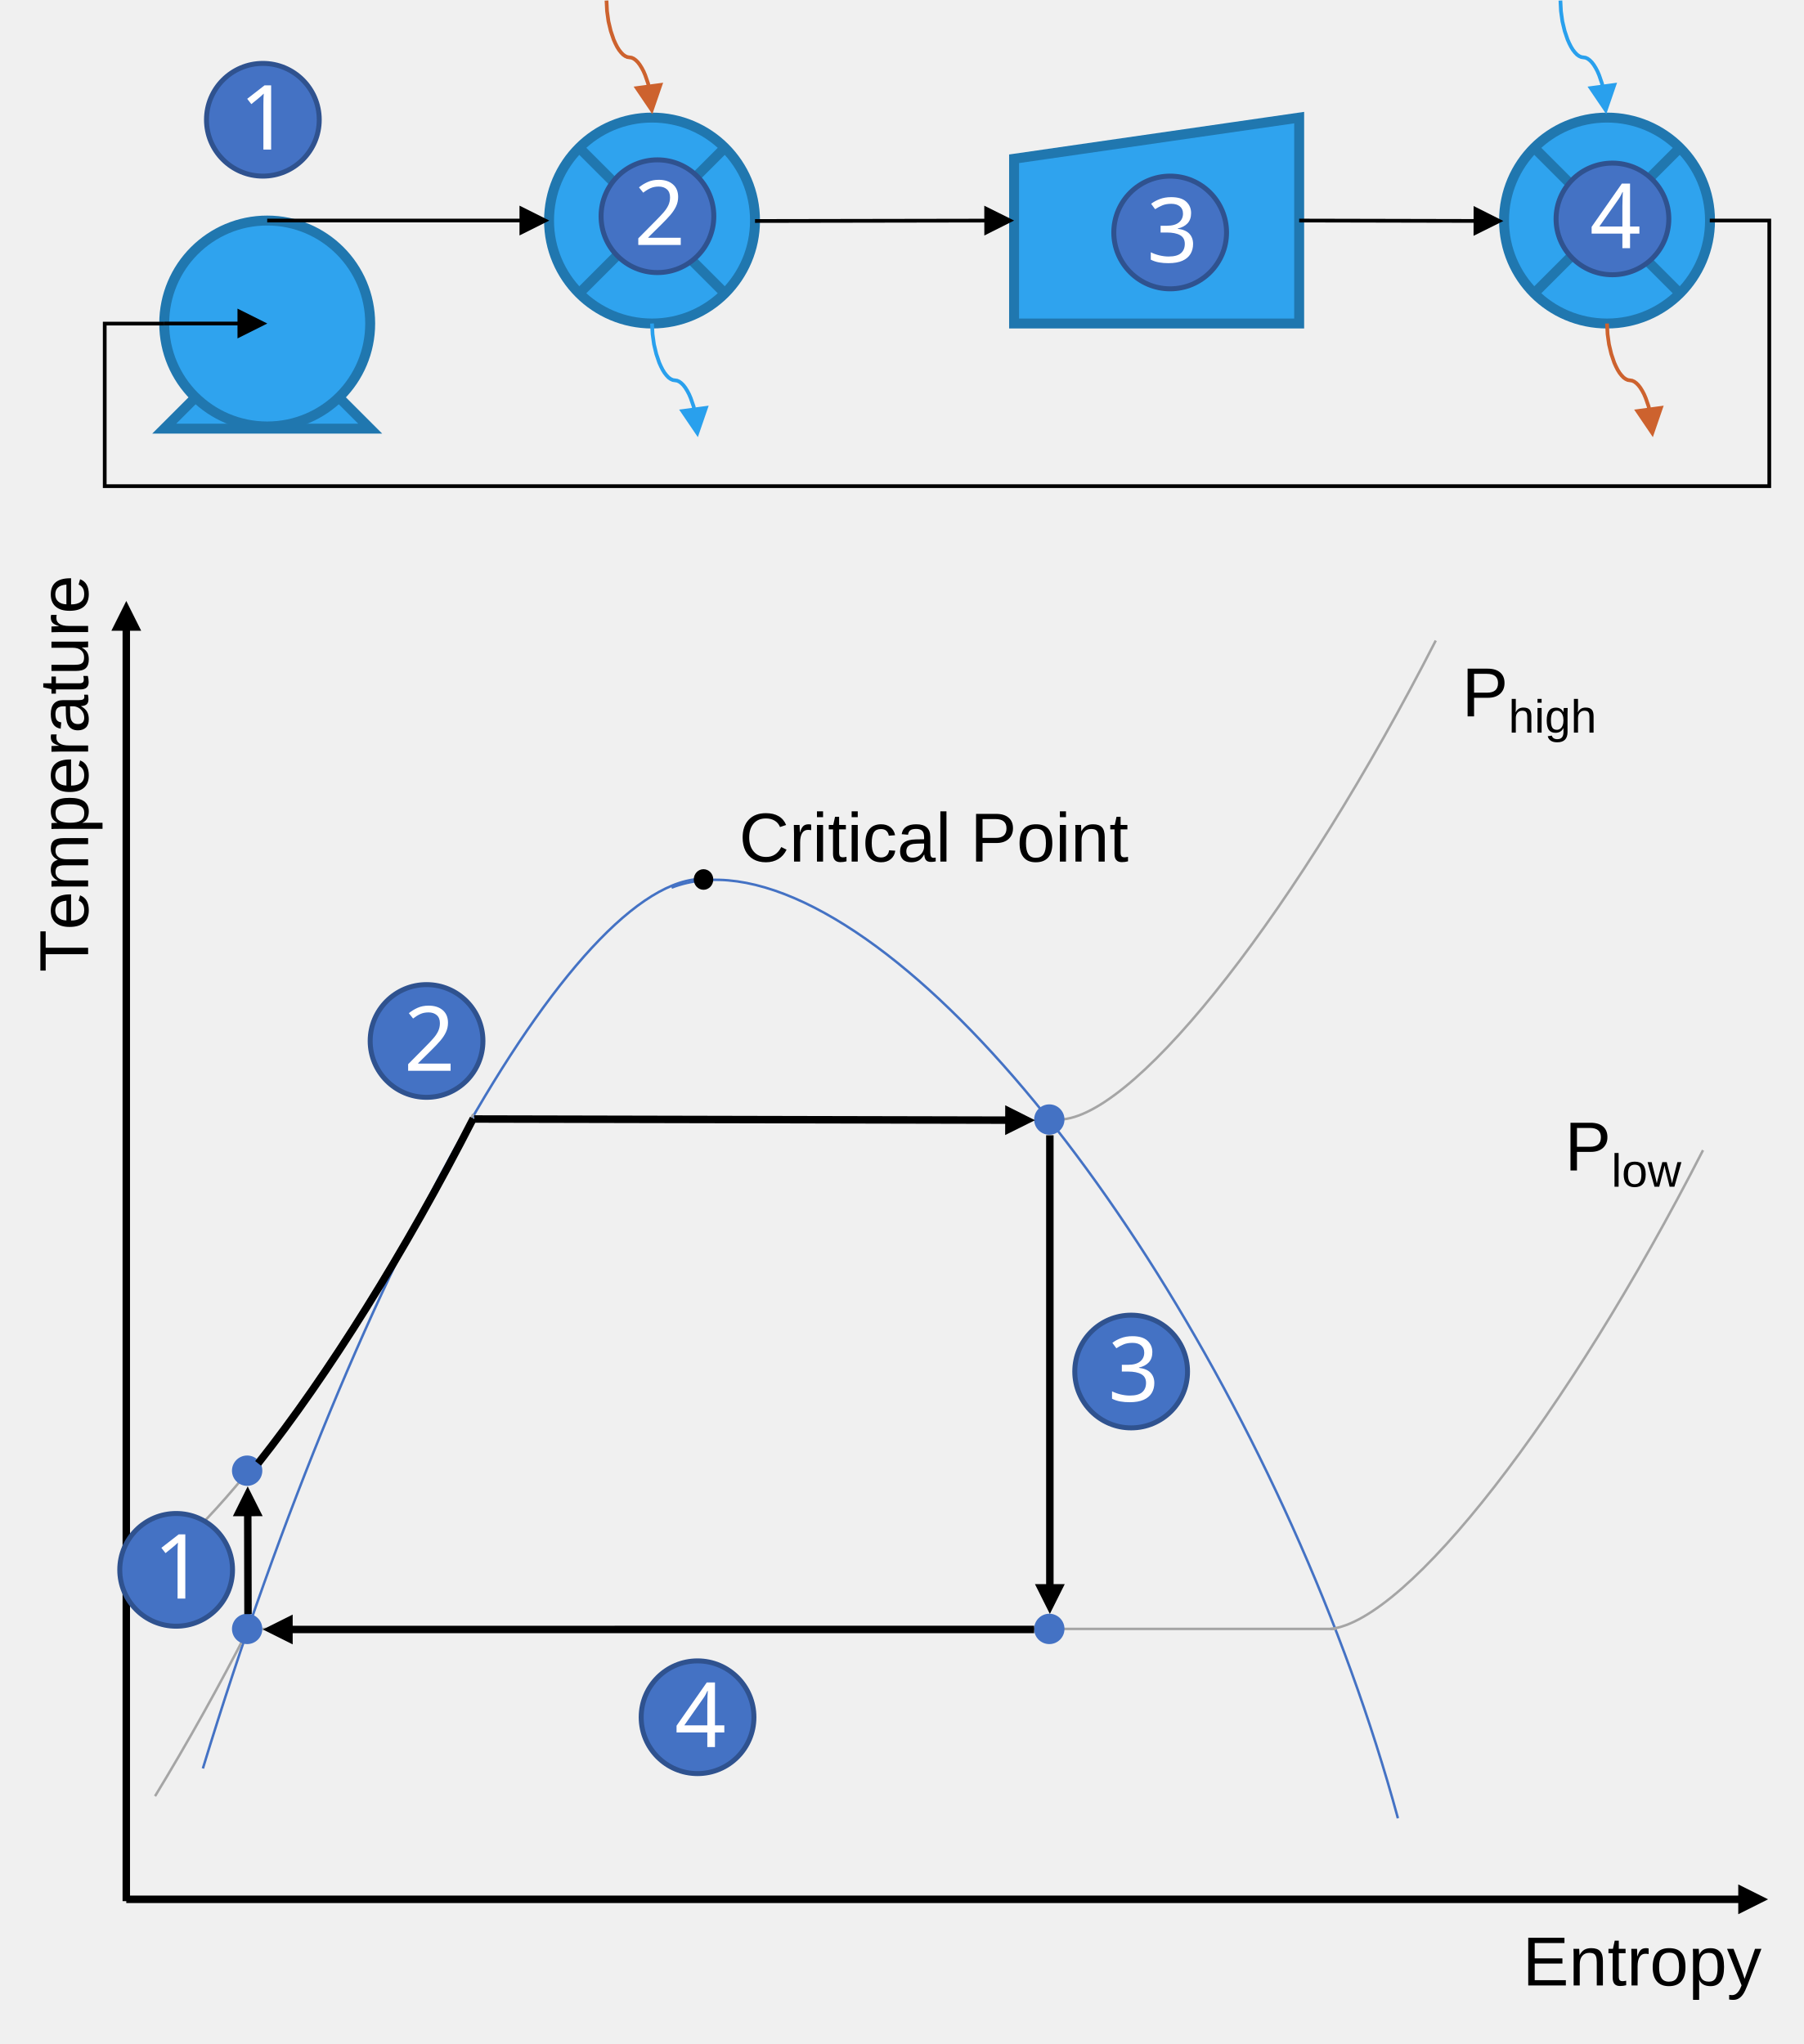
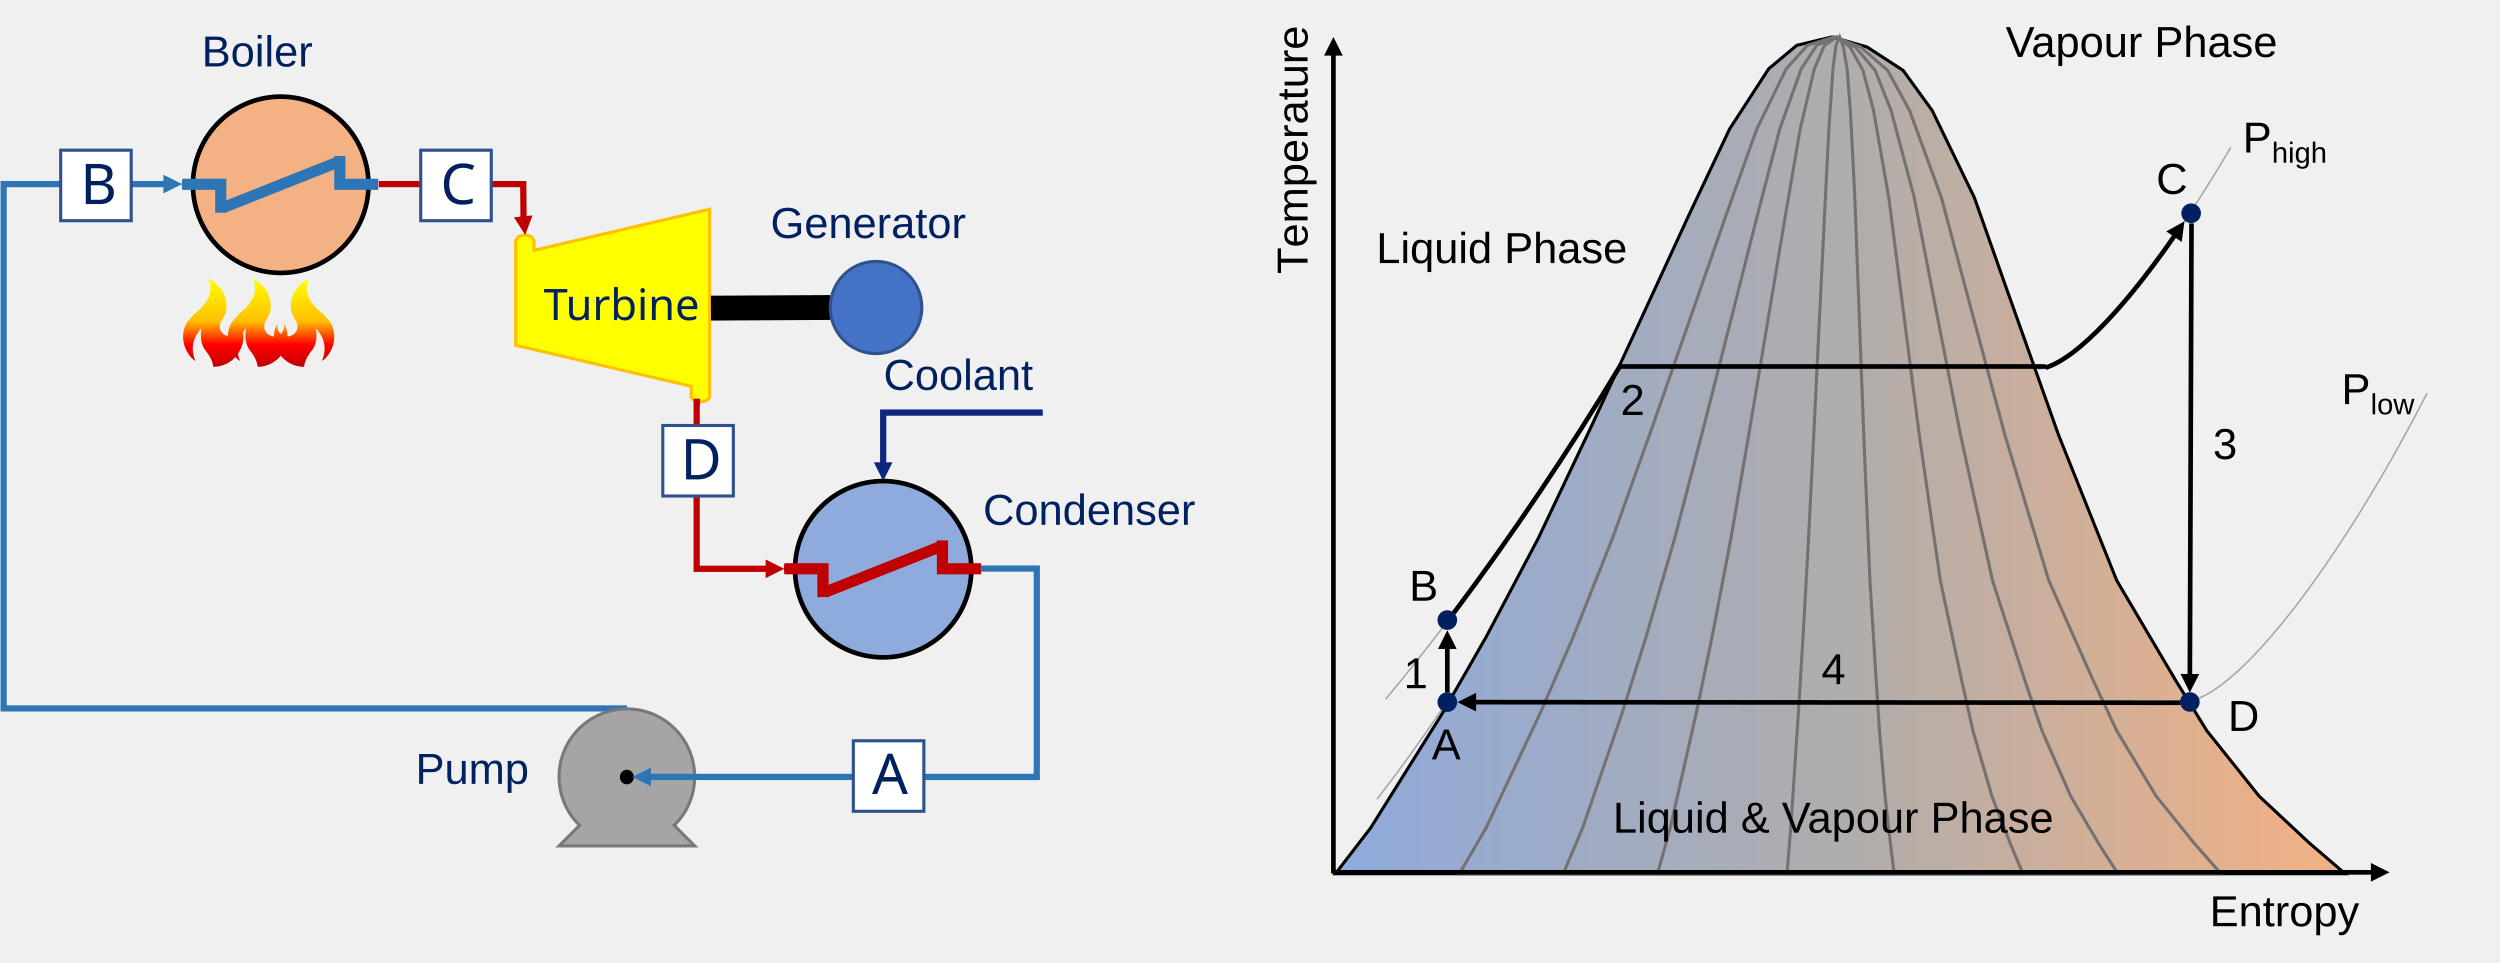
- <svg xmlns="http://www.w3.org/2000/svg" width="1664" height="1886" xml:space="preserve" overflow="hidden">
+ <svg xmlns="http://www.w3.org/2000/svg" width="3687" height="1420" xml:space="preserve" overflow="hidden">
  <defs>
    <clipPath id="clip0">
-       <rect x="1333" y="20" width="1664" height="1886" />
+       <rect x="511" y="613" width="3687" height="1420" />
    </clipPath>
+     <linearGradient x1="2480.5" y1="1284.5" x2="3969.5" y2="1284.5" gradientUnits="userSpaceOnUse" spreadMethod="reflect" id="fill1">
+       <stop offset="0" stop-color="#8FAADC" />
+       <stop offset="0.5" stop-color="#AFADAD" />
+       <stop offset="1" stop-color="#F4B183" />
+     </linearGradient>
+     <linearGradient x1="44.5" y1="0" x2="44.5" y2="130" gradientUnits="userSpaceOnUse" spreadMethod="reflect" id="fill2">
+       <stop offset="0" stop-color="#FFFF00" />
+       <stop offset="0.48" stop-color="#FFC000" />
+       <stop offset="0.75" stop-color="#FF0000" />
+       <stop offset="1" stop-color="#C00000" />
+     </linearGradient>
+     <linearGradient x1="825.5" y1="1024" x2="825.5" y2="1154" gradientUnits="userSpaceOnUse" spreadMethod="reflect" id="fill3">
+       <stop offset="0" stop-color="#FFFF00" />
+       <stop offset="0.48" stop-color="#FFC000" />
+       <stop offset="0.75" stop-color="#FF0000" />
+       <stop offset="1" stop-color="#C00000" />
+     </linearGradient>
+     <linearGradient x1="891" y1="1024" x2="891" y2="1154" gradientUnits="userSpaceOnUse" spreadMethod="reflect" id="fill4">
+       <stop offset="0" stop-color="#FFFF00" />
+       <stop offset="0.48" stop-color="#FFC000" />
+       <stop offset="0.75" stop-color="#FF0000" />
+       <stop offset="1" stop-color="#C00000" />
+     </linearGradient>
  </defs>
-   <g clip-path="url(#clip0)" transform="translate(-1333 -20)">
-     <path d="M419.784 27.087C788.677-38.486 1231.67 18.793 1409.23 155.023 1454.62 189.849 1479.53 227.829 1482.31 266.465" stroke="#4472C4" stroke-width="2.292" stroke-miterlimit="8" fill="none" fill-rule="evenodd" transform="matrix(-0.426883 -0.904307 -0.904307 0.426883 2826.28 2065.75)" />
-     <path d="M1520.16 1651.75C1664.38 1178.83 1871.09 816.928 1988.75 831.322" stroke="#4472C4" stroke-width="2.292" stroke-miterlimit="8" fill="none" fill-rule="evenodd" />
-     <path d="M237.725 377.847C241.968 435.065 244.132 495.048 244.132 555.436" stroke="#A5A5A5" stroke-width="2.292" stroke-miterlimit="8" fill="none" fill-rule="evenodd" transform="matrix(0.890247 0.455478 0.455478 -0.890247 1092.3 1905.42)" />
-     <path d="M0 0 990.449 0" stroke="#A5A5A5" stroke-width="2.292" stroke-miterlimit="8" fill="none" fill-rule="evenodd" transform="matrix(-1 0 0 1 2565.45 1523)" />
-     <path d="M177.616 60.849C218.441 155.788 244.131 346.816 244.131 555.436" stroke="#A5A5A5" stroke-width="2.292" stroke-miterlimit="8" fill="none" fill-rule="evenodd" transform="matrix(0.890247 0.455478 0.455478 -0.890247 1299.29 1431.28)" />
-     <path d="M139.268 5.543C199.431 44.513 244.132 278.918 244.132 555.435" stroke="#A5A5A5" stroke-width="2.292" stroke-miterlimit="8" fill="none" fill-rule="evenodd" transform="matrix(0.890247 0.455478 0.455478 -0.890247 2187.17 994.312)" />
-     <path d="M3.438-1.03406e-06 3.438 1176.79-3.437 1176.79-3.438 1.03406e-06ZM13.75 1172.2 0 1199.7-13.75 1172.2Z" transform="matrix(1 0 0 -1 1449.5 1774.2)" />
-     <path d="M8.19093e-07-3.438 1491.64-3.437 1491.64 3.438-8.19093e-07 3.438ZM1487.06-13.75 1514.56 0 1487.06 13.75Z" transform="matrix(1 0 0 -1 1449.5 1772.5)" />
-     <text font-family="Arial,Arial_MSFontService,sans-serif" font-weight="400" font-size="64" transform="matrix(-1.83697e-16 -1 1 -1.83697e-16 1414.29 917)">T</text>
-     <text font-family="Arial,Arial_MSFontService,sans-serif" font-weight="400" font-size="64" transform="matrix(-1.83697e-16 -1 1 -1.83697e-16 1414.29 878)">emperature</text>
-     <text font-family="Arial,Arial_MSFontService,sans-serif" font-weight="400" font-size="64" transform="matrix(1 0 0 1 2737.57 1852)">Entrop</text>
-     <text font-family="Arial,Arial_MSFontService,sans-serif" font-weight="400" font-size="64" transform="matrix(1 0 0 1 2926.06 1852)">y</text>
-     <path d="M139.268 5.543C199.431 44.513 244.132 278.918 244.132 555.435" stroke="#A5A5A5" stroke-width="2.292" stroke-miterlimit="8" fill="none" fill-rule="evenodd" transform="matrix(0.890247 0.455478 0.455478 -0.890247 2433.73 1464.55)" />
-     <text font-family="Arial,Arial_MSFontService,sans-serif" font-weight="400" font-size="64" transform="matrix(1 0 0 1 2681.62 681)">P</text>
-     <text font-family="Arial,Arial_MSFontService,sans-serif" font-weight="400" font-size="43" transform="matrix(1 0 0 1 2724.58 696)">high</text>
-     <text font-family="Arial,Arial_MSFontService,sans-serif" font-weight="400" font-size="64" transform="matrix(1 0 0 1 2776.54 1100)">P</text>
-     <text font-family="Arial,Arial_MSFontService,sans-serif" font-weight="400" font-size="43" transform="matrix(1 0 0 1 2819.51 1115)">low</text>
-     <path d="M1547 1523C1547 1515.27 1553.27 1509 1561 1509 1568.73 1509 1575 1515.27 1575 1523 1575 1530.73 1568.73 1537 1561 1537 1553.27 1537 1547 1530.73 1547 1523Z" fill="#4472C4" fill-rule="evenodd" />
-     <path d="M1547 1377C1547 1369.27 1553.27 1363 1561 1363 1568.73 1363 1575 1369.27 1575 1377 1575 1384.73 1568.73 1391 1561 1391 1553.27 1391 1547 1384.73 1547 1377Z" fill="#4472C4" fill-rule="evenodd" />
-     <path d="M2287 1053C2287 1045.27 2293.27 1039 2301 1039 2308.73 1039 2315 1045.27 2315 1053 2315 1060.73 2308.73 1067 2301 1067 2293.27 1067 2287 1060.73 2287 1053Z" fill="#4472C4" fill-rule="evenodd" />
-     <path d="M2287 1523C2287 1515.27 2293.27 1509 2301 1509 2308.73 1509 2315 1515.27 2315 1523 2315 1530.73 2308.73 1537 2301 1537 2293.27 1537 2287 1530.73 2287 1523Z" fill="#4472C4" fill-rule="evenodd" />
-     <path d="M9.58956e-05-3.438 688.599-3.418 688.599 3.457-9.58956e-05 3.438ZM684.016-13.731 711.516 0.02 684.015 13.769Z" transform="matrix(-1 0 0 1 2287.02 1523.5)" />
-     <path d="M1558.34 1509.36 1558.12 1414.42 1564.99 1414.41 1565.22 1509.34ZM1547.82 1419.03 1561.5 1391.5 1575.31 1418.97Z" />
-     <path d="M1770.51 1049.06 2264.88 1050.14 2264.87 1057.01 1770.49 1055.94ZM2260.32 1039.82 2287.79 1053.63 2260.26 1067.32Z" />
-     <path d="M212.367 181.707C232.806 283.959 244.132 417.214 244.132 555.435" stroke="#000000" stroke-width="6.875" stroke-miterlimit="8" fill="none" fill-rule="evenodd" transform="matrix(0.890247 0.455478 0.455478 -0.890247 1299.29 1435.31)" />
-     <path d="M2304.94 1067.5 2304.94 1486.24 2298.06 1486.24 2298.06 1067.5ZM2315.25 1481.66 2301.5 1509.16 2287.75 1481.66Z" />
-     <path d="M1973 831.5C1973 826.253 1977.03 822 1982 822 1986.97 822 1991 826.253 1991 831.5 1991 836.747 1986.97 841 1982 841 1977.03 841 1973 836.747 1973 831.5Z" fill-rule="evenodd" />
-     <text font-family="Arial,Arial_MSFontService,sans-serif" font-weight="400" font-size="64" transform="matrix(1 0 0 1 2014.84 815)">Critical Point</text>
-     <path d="M1443.5 1468.5C1443.5 1439.78 1466.78 1416.5 1495.5 1416.5 1524.22 1416.5 1547.5 1439.78 1547.5 1468.5 1547.5 1497.22 1524.22 1520.5 1495.5 1520.5 1466.78 1520.5 1443.5 1497.22 1443.5 1468.5Z" stroke="#2F528F" stroke-width="4.583" stroke-miterlimit="8" fill="#4472C4" fill-rule="evenodd" />
-     <text fill="#FFFFFF" font-family="Calibri,Calibri_MSFontService,sans-serif" font-weight="400" font-size="83" transform="matrix(1 0 0 1 1474.48 1495)">1</text>
-     <path d="M1674.5 980.5C1674.5 951.781 1697.78 928.5 1726.5 928.5 1755.22 928.5 1778.5 951.781 1778.5 980.5 1778.5 1009.22 1755.22 1032.5 1726.5 1032.5 1697.78 1032.5 1674.5 1009.22 1674.5 980.5Z" stroke="#2F528F" stroke-width="4.583" stroke-miterlimit="8" fill="#4472C4" fill-rule="evenodd" />
-     <text fill="#FFFFFF" font-family="Calibri,Calibri_MSFontService,sans-serif" font-weight="400" font-size="83" transform="matrix(1 0 0 1 1705.53 1008)">2</text>
-     <path d="M2324.5 1285.5C2324.5 1256.78 2347.78 1233.5 2376.5 1233.5 2405.22 1233.5 2428.5 1256.78 2428.5 1285.5 2428.5 1314.22 2405.22 1337.5 2376.5 1337.5 2347.78 1337.5 2324.5 1314.22 2324.5 1285.5Z" stroke="#2F528F" stroke-width="4.583" stroke-miterlimit="8" fill="#4472C4" fill-rule="evenodd" />
-     <text fill="#FFFFFF" font-family="Calibri,Calibri_MSFontService,sans-serif" font-weight="400" font-size="83" transform="matrix(1 0 0 1 2355.12 1313)">3</text>
-     <path d="M1924.5 1604.5C1924.5 1575.78 1947.78 1552.5 1976.5 1552.5 2005.22 1552.5 2028.5 1575.78 2028.5 1604.5 2028.5 1633.22 2005.22 1656.5 1976.5 1656.5 1947.78 1656.5 1924.5 1633.22 1924.5 1604.5Z" stroke="#2F528F" stroke-width="4.583" stroke-miterlimit="8" fill="#4472C4" fill-rule="evenodd" />
-     <text fill="#FFFFFF" font-family="Calibri,Calibri_MSFontService,sans-serif" font-weight="400" font-size="83" transform="matrix(1 0 0 1 1955.38 1632)">4</text>
-     <path d="M1484.5 415.5 1579.5 320.5 1674.5 415.5Z" stroke="#2077AF" stroke-width="9.167" stroke-miterlimit="8" fill="#2FA3EE" fill-rule="evenodd" />
-     <path d="M1484.5 318.5C1484.5 266.033 1527.03 223.5 1579.5 223.5 1631.97 223.5 1674.5 266.033 1674.5 318.5 1674.5 370.967 1631.97 413.5 1579.5 413.5 1527.03 413.5 1484.5 370.967 1484.5 318.5Z" stroke="#2077AF" stroke-width="9.167" stroke-miterlimit="8" fill="#2FA3EE" fill-rule="evenodd" />
-     <path d="M0-1.719 72.173-1.699 72.172 1.738-0 1.719ZM67.593-13.732 95.089 0.026 67.586 13.768Z" transform="matrix(1 0 0 -1 1484.5 318.526)" />
-     <path d="M1839.5 223.5C1839.5 171.033 1882.03 128.5 1934.5 128.5 1986.97 128.5 2029.5 171.033 2029.5 223.5 2029.5 275.967 1986.97 318.5 1934.5 318.5 1882.03 318.5 1839.5 275.967 1839.5 223.5Z" fill="#2FA3EE" fill-rule="evenodd" />
-     <path d="M1867.32 156.325 2001.68 290.675M2001.68 156.325 1867.32 290.675" stroke="#2077AF" stroke-width="9.167" stroke-miterlimit="8" fill="none" fill-rule="evenodd" />
-     <path d="M1839.5 223.5C1839.5 171.033 1882.03 128.5 1934.5 128.5 1986.97 128.5 2029.5 171.033 2029.5 223.5 2029.5 275.967 1986.97 318.5 1934.5 318.5 1882.03 318.5 1839.5 275.967 1839.5 223.5Z" stroke="#2077AF" stroke-width="9.167" stroke-miterlimit="8" fill="none" fill-rule="evenodd" />
-     <path d="M0.087-1.717 9.975-1.213 19.569 0.122 28.602 2.284 36.69 5.023 40.304 6.636 43.596 8.315 46.552 10.154 49.071 12.142 51.185 14.188 52.748 16.391 53.787 18.692 54.136 20.922 54.448 22.922 54.316 22.48 55.191 24.418 55.005 24.101 56.443 26.038 56.278 25.847 58.153 27.722 57.98 27.571 60.355 29.384 60.221 29.291 63.033 31.041 62.929 30.981 66.117 32.669 65.99 32.608 69.49 34.108 69.375 34.063 77.313 36.813 77.004 36.738 82.415 37.545 81.907 40.945 76.338 40.114 68.192 37.291 64.571 35.739 61.268 33.991 58.335 32.166 55.803 30.234 53.758 28.188 52.135 26.001 51.088 23.683 50.739 21.453 50.427 19.453 50.559 19.895 49.684 17.957 49.848 18.245 48.473 16.307 48.68 16.548 46.742 14.673 46.873 14.787 44.498 12.912 44.654 13.022 41.842 11.272 41.969 11.344 38.782 9.719 38.862 9.757 35.362 8.194 35.511 8.253 27.574 5.565 27.725 5.609 18.85 3.484 19.013 3.515 9.576 2.202 9.725 2.217-0.087 1.717ZM79.435 25.01 104.877 42.274 75.801 52.269Z" fill="#29A0ED" transform="matrix(1.83697e-16 1 1 -1.83697e-16 1934.5 318.5)" />
-     <path d="M0.087-1.717 9.975-1.213 19.569 0.122 28.602 2.284 36.69 5.023 40.304 6.636 43.596 8.315 46.552 10.154 49.071 12.142 51.185 14.188 52.748 16.391 53.787 18.692 54.136 20.922 54.448 22.922 54.316 22.48 55.191 24.418 55.005 24.101 56.443 26.038 56.278 25.847 58.153 27.722 57.98 27.571 60.355 29.384 60.221 29.291 63.033 31.041 62.929 30.981 66.117 32.669 65.99 32.608 69.49 34.108 69.375 34.063 77.313 36.813 77.004 36.738 82.415 37.545 81.907 40.945 76.338 40.114 68.192 37.291 64.571 35.739 61.268 33.991 58.335 32.166 55.803 30.234 53.758 28.188 52.135 26.001 51.088 23.683 50.739 21.453 50.427 19.453 50.559 19.895 49.684 17.957 49.848 18.245 48.473 16.307 48.68 16.548 46.742 14.673 46.873 14.787 44.498 12.912 44.654 13.022 41.842 11.272 41.969 11.344 38.782 9.719 38.862 9.757 35.362 8.194 35.511 8.253 27.574 5.565 27.725 5.609 18.85 3.484 19.013 3.515 9.576 2.202 9.725 2.217-0.087 1.717ZM79.435 25.01 104.877 42.274 75.801 52.269Z" fill="#CD622E" transform="matrix(1.83697e-16 1 1 -1.83697e-16 1892.5 20.5)" />
-     <path d="M1579.5 221.781 1816.83 221.782 1816.83 225.219 1579.5 225.219ZM1812.24 209.75 1839.74 223.5 1812.24 237.25Z" />
-     <path d="M2268.5 166.5 2531.5 128.5 2531.5 318.5 2268.5 318.5Z" stroke="#2077AF" stroke-width="9.167" stroke-miterlimit="8" fill="#2FA3EE" fill-rule="evenodd" />
-     <path d="M0.003-1.719 216.121-1.35 216.115 2.087-0.003 1.719ZM211.558-13.389 239.035 0.408 211.511 14.111Z" transform="matrix(1 0 0 -1 2029.5 223.908)" />
-     <path d="M2720.5 223.5C2720.5 171.033 2763.03 128.5 2815.5 128.5 2867.97 128.5 2910.5 171.033 2910.5 223.5 2910.5 275.967 2867.97 318.5 2815.5 318.5 2763.03 318.5 2720.5 275.967 2720.5 223.5Z" fill="#2FA3EE" fill-rule="evenodd" />
-     <path d="M2748.32 156.325 2882.68 290.675M2882.68 156.325 2748.32 290.675" stroke="#2077AF" stroke-width="9.167" stroke-miterlimit="8" fill="none" fill-rule="evenodd" />
-     <path d="M2720.5 223.5C2720.5 171.033 2763.03 128.5 2815.5 128.5 2867.97 128.5 2910.5 171.033 2910.5 223.5 2910.5 275.967 2867.97 318.5 2815.5 318.5 2763.03 318.5 2720.5 275.967 2720.5 223.5Z" stroke="#2077AF" stroke-width="9.167" stroke-miterlimit="8" fill="none" fill-rule="evenodd" />
-     <path d="M0.087-1.717 9.975-1.213 19.569 0.122 28.602 2.284 36.69 5.023 40.304 6.636 43.596 8.315 46.552 10.154 49.071 12.142 51.185 14.188 52.748 16.391 53.787 18.692 54.136 20.922 54.448 22.922 54.316 22.48 55.191 24.418 55.005 24.101 56.443 26.038 56.278 25.847 58.153 27.722 57.98 27.571 60.355 29.384 60.221 29.291 63.033 31.041 62.929 30.981 66.117 32.669 65.99 32.608 69.49 34.108 69.375 34.063 77.313 36.813 77.004 36.738 82.415 37.545 81.907 40.945 76.338 40.114 68.192 37.291 64.571 35.739 61.268 33.991 58.335 32.166 55.803 30.234 53.758 28.188 52.135 26.001 51.088 23.683 50.739 21.453 50.427 19.453 50.559 19.895 49.684 17.957 49.848 18.245 48.473 16.307 48.68 16.548 46.742 14.673 46.873 14.787 44.498 12.912 44.654 13.022 41.842 11.272 41.969 11.344 38.782 9.719 38.862 9.757 35.362 8.194 35.511 8.253 27.574 5.565 27.725 5.609 18.85 3.484 19.013 3.515 9.576 2.202 9.725 2.217-0.087 1.717ZM79.435 25.01 104.877 42.274 75.801 52.269Z" fill="#CD622E" transform="matrix(1.83697e-16 1 1 -1.83697e-16 2815.5 318.5)" />
-     <path d="M0.087-1.717 9.975-1.213 19.569 0.122 28.602 2.284 36.69 5.023 40.304 6.636 43.596 8.315 46.552 10.154 49.071 12.142 51.185 14.188 52.748 16.391 53.787 18.692 54.136 20.922 54.448 22.922 54.316 22.48 55.191 24.418 55.005 24.101 56.443 26.038 56.278 25.847 58.153 27.722 57.98 27.571 60.355 29.384 60.221 29.291 63.033 31.041 62.929 30.981 66.117 32.669 65.99 32.608 69.49 34.108 69.375 34.063 77.313 36.813 77.004 36.738 82.415 37.545 81.907 40.945 76.338 40.114 68.192 37.291 64.571 35.739 61.268 33.991 58.335 32.166 55.803 30.234 53.758 28.188 52.135 26.001 51.088 23.683 50.739 21.453 50.427 19.453 50.559 19.895 49.684 17.957 49.848 18.245 48.473 16.307 48.68 16.548 46.742 14.673 46.873 14.787 44.498 12.912 44.654 13.022 41.842 11.272 41.969 11.344 38.782 9.719 38.862 9.757 35.362 8.194 35.511 8.253 27.574 5.565 27.725 5.609 18.85 3.484 19.013 3.515 9.576 2.202 9.725 2.217-0.087 1.717ZM79.435 25.01 104.877 42.274 75.801 52.269Z" fill="#29A0ED" transform="matrix(1.83697e-16 1 1 -1.83697e-16 2772.5 20.5)" />
-     <path d="M2531.5 221.781 2696.98 222.139 2696.97 225.577 2531.5 225.219ZM2692.42 210.098 2719.89 223.908 2692.36 237.598Z" />
-     <path d="M0 0-54.892 0-54.892 245.071 1480.68 245.071 1480.68 95.089 1425.79 95.089" stroke="#000000" stroke-width="3.438" stroke-miterlimit="8" fill="none" fill-rule="evenodd" transform="matrix(-1 0 0 1 2910.29 223.5)" />
-     <path d="M1523.5 130.5C1523.5 101.781 1546.78 78.5 1575.5 78.5 1604.22 78.5 1627.5 101.781 1627.5 130.5 1627.5 159.219 1604.22 182.5 1575.5 182.5 1546.78 182.5 1523.5 159.219 1523.5 130.5Z" stroke="#2F528F" stroke-width="4.583" stroke-miterlimit="8" fill="#4472C4" fill-rule="evenodd" />
-     <text fill="#FFFFFF" font-family="Calibri,Calibri_MSFontService,sans-serif" font-weight="400" font-size="83" transform="matrix(1 0 0 1 1553.66 158)">1</text>
-     <path d="M1887.5 219.5C1887.5 190.781 1910.78 167.5 1939.5 167.5 1968.22 167.5 1991.5 190.781 1991.5 219.5 1991.5 248.219 1968.22 271.5 1939.5 271.5 1910.78 271.5 1887.5 248.219 1887.5 219.5Z" stroke="#2F528F" stroke-width="4.583" stroke-miterlimit="8" fill="#4472C4" fill-rule="evenodd" />
-     <text fill="#FFFFFF" font-family="Calibri,Calibri_MSFontService,sans-serif" font-weight="400" font-size="83" transform="matrix(1 0 0 1 1917.84 246)">2</text>
-     <path d="M2360.5 234.5C2360.5 205.781 2383.78 182.5 2412.5 182.5 2441.22 182.5 2464.5 205.781 2464.5 234.5 2464.5 263.219 2441.22 286.5 2412.5 286.5 2383.78 286.5 2360.5 263.219 2360.5 234.5Z" stroke="#2F528F" stroke-width="4.583" stroke-miterlimit="8" fill="#4472C4" fill-rule="evenodd" />
-     <text fill="#FFFFFF" font-family="Calibri,Calibri_MSFontService,sans-serif" font-weight="400" font-size="83" transform="matrix(1 0 0 1 2390.88 262)">3</text>
-     <path d="M2768.5 222C2768.5 193.557 2791.78 170.5 2820.5 170.5 2849.22 170.5 2872.5 193.557 2872.5 222 2872.5 250.443 2849.22 273.5 2820.5 273.5 2791.78 273.5 2768.5 250.443 2768.5 222Z" stroke="#2F528F" stroke-width="4.583" stroke-miterlimit="8" fill="#4472C4" fill-rule="evenodd" />
-     <text fill="#FFFFFF" font-family="Calibri,Calibri_MSFontService,sans-serif" font-weight="400" font-size="83" transform="matrix(1 0 0 1 2799.54 249)">4</text>
+   <g clip-path="url(#clip0)" transform="translate(-511 -613)">
+     <path d="M244.483 388.589C248.847 447.433 251.072 509.122 251.072 571.227" stroke="#A5A5A5" stroke-width="2.292" stroke-miterlimit="8" fill="none" fill-rule="evenodd" transform="matrix(0.833926 0.551876 0.551876 -0.833926 2123.55 1980.83)" />
+     <path d="M143.228 5.701C193.233 38.092 234.102 203.698 246.946 425.978" stroke="#A5A5A5" stroke-width="2.292" stroke-miterlimit="8" fill="none" fill-rule="evenodd" transform="matrix(0.890247 0.455478 0.455478 -0.890247 3387.03 1097.24)" />
+     <path d="M143.228 5.701C205.101 45.779 251.072 286.847 251.072 571.226" stroke="#A5A5A5" stroke-width="2.292" stroke-miterlimit="8" fill="none" fill-rule="evenodd" transform="matrix(0.890247 0.455478 0.455478 -0.890247 3606.7 1587.07)" />
+     <path d="M153.765 9.762 157.269 13.283 160.717 17.252 164.139 21.642 167.488 26.407 170.746 31.582 173.986 37.046 177.226 42.955 180.412 49.199 186.542 62.786 192.471 77.797 198.263 94.229 203.796 111.961 209.135 130.993 214.22 151.269 219.05 172.847 223.627 195.542 227.951 219.481 232.024 244.483 236.313 274.791 229.506 275.755 225.221 245.482 225.232 245.553 221.17 220.615 221.18 220.674 216.867 196.798 216.88 196.867 212.318 174.242 212.333 174.313 207.52 152.813 207.541 152.899 202.478 132.711 202.503 132.803 197.19 113.866 197.219 113.961 191.719 96.337 191.758 96.455 186.008 80.143 186.053 80.263 180.178 65.388 180.242 65.539 174.179 52.101 174.251 52.25 171.126 46.125 171.173 46.215 167.986 40.403 168.043 40.503 164.856 35.128 164.904 35.206 161.716 30.144 161.812 30.289 158.562 25.664 158.664 25.801 155.351 21.551 155.468 21.692 152.155 17.88 152.313 18.05 148.892 14.611ZM245.977 269.003 235.781 298.009 218.694 272.449Z" transform="matrix(0.890247 0.455478 0.455478 -0.890247 3387.03 1097.24)" />
+     <path d="M230.087 335.321C249.348 508.698 255.716 722.123 247.671 924.658" stroke="#A5A5A5" stroke-width="2.292" stroke-miterlimit="8" fill="none" fill-rule="evenodd" transform="matrix(0.833926 0.551876 0.551876 -0.833926 2177.55 1796.92)" />
+     <path d="M3212.71 667.5 3264.47 682.297 3317.71 716.823 3360.6 776.011 3422.72 904.252 3471.52 1042.36 3546.94 1254.45 3632.72 1469 3719.97 1616.97 3765.82 1690.96 3842.72 1787.14 3916.67 1856.19 3969.5 1901.5 2480.5 1901.5 2532.42 1833.99 2637.42 1666.3 2702.49 1552.85 2779.4 1407.35 2857.78 1242.12 2937.64 1069.48 3001.23 931.38 3061.87 803.139 3119.54 714.357 3160.95 679.831 3212.71 667.5Z" stroke="#000000" stroke-width="4.583" stroke-miterlimit="8" fill="url(#fill1)" fill-rule="evenodd" />
+     <path d="M3215.73 667.5 3254.77 682.297 3294.92 716.823 3327.27 776.011 3374.12 904.252 3410.92 1042.36 3467.81 1254.45 3532.5 1469 3598.31 1616.97 3632.88 1690.96 3690.88 1787.14 3746.65 1856.19 3786.5 1901.5 2663.5 1901.5 2702.66 1833.99 2781.85 1666.3 2830.93 1552.85 2888.93 1407.35 2948.04 1242.12 3008.27 1069.48 3056.23 931.38 3101.96 803.139 3145.46 714.357 3176.69 679.831 3215.73 667.5Z" stroke="#767171" stroke-width="4.583" stroke-miterlimit="8" fill="none" fill-rule="evenodd" />
+     <path d="M3218.75 667.5 3247.19 682.297 3276.43 716.823 3299.99 776.011 3334.12 904.252 3360.93 1042.36 3402.36 1254.45 3449.49 1469 3497.42 1616.97 3522.61 1690.96 3564.85 1787.14 3605.48 1856.19 3634.5 1901.5 2816.5 1901.5 2845.02 1833.99 2902.71 1666.3 2938.45 1552.85 2980.7 1407.35 3023.76 1242.12 3067.63 1069.48 3102.57 931.38 3135.88 803.139 3167.57 714.357 3190.31 679.831 3218.75 667.5Z" stroke="#767171" stroke-width="4.583" stroke-miterlimit="8" fill="none" fill-rule="evenodd" />
+     <path d="M3220.55 667.5 3239.29 682.297 3258.56 716.823 3274.09 776.011 3296.57 904.252 3314.24 1042.36 3341.54 1254.45 3372.59 1469 3404.17 1616.97 3420.77 1690.96 3448.61 1787.14 3475.38 1856.19 3494.5 1901.5 2955.5 1901.5 2974.29 1833.99 3012.3 1666.3 3035.86 1552.85 3063.7 1407.35 3092.07 1242.12 3120.98 1069.48 3144 931.38 3165.95 803.139 3186.83 714.357 3201.82 679.831 3220.55 667.5Z" stroke="#767171" stroke-width="4.583" stroke-miterlimit="8" fill="none" fill-rule="evenodd" />
+     <path d="M3224.2 667.5 3229.69 682.297 3235.34 716.823 3239.89 776.011 3246.48 904.252 3251.66 1042.36 3259.66 1254.45 3268.76 1469 3278.02 1616.97 3282.89 1690.96 3291.05 1787.14 3298.89 1856.19 3304.5 1901.5 3146.5 1901.5 3152.01 1833.99 3163.15 1666.3 3170.06 1552.85 3178.22 1407.35 3186.53 1242.12 3195.01 1069.48 3201.76 931.38 3208.19 803.139 3214.31 714.357 3218.7 679.831 3224.2 667.5Z" stroke="#767171" stroke-width="4.583" stroke-miterlimit="8" fill="none" fill-rule="evenodd" />
+     <path d="M3726.44 1648.9 2660 1648" stroke="#A5A5A5" stroke-width="2.292" stroke-miterlimit="8" fill="none" fill-rule="evenodd" />
+     <path d="M3.438-1.00548e-06 3.438 1210.9-3.437 1210.9-3.438 1.00548e-06ZM13.75 1206.31 0 1233.81-13.75 1206.31Z" transform="matrix(1 0 0 -1 2477.5 1901.31)" />
+     <path d="M7.96451e-07-3.438 1534.7-3.437 1534.7 3.438-7.96451e-07 3.438ZM1530.12-13.75 1557.62 0 1530.12 13.75Z" transform="matrix(1 0 0 -1 2477.5 1899.5)" />
+     <text font-family="Arial,Arial_MSFontService,sans-serif" font-weight="400" font-size="64" transform="matrix(-1.83697e-16 -1 1 -1.83697e-16 2439.38 1017)">T</text>
+     <text font-family="Arial,Arial_MSFontService,sans-serif" font-weight="400" font-size="64" transform="matrix(-1.83697e-16 -1 1 -1.83697e-16 2439.38 978)">emperature</text>
+     <text font-family="Arial,Arial_MSFontService,sans-serif" font-weight="400" font-size="64" transform="matrix(1 0 0 1 3769.81 1979)">Entropy</text>
+     <text font-family="Arial,Arial_MSFontService,sans-serif" font-weight="400" font-size="64" transform="matrix(1 0 0 1 3818.59 838)">P</text>
+     <text font-family="Arial,Arial_MSFontService,sans-serif" font-weight="400" font-size="43" transform="matrix(1 0 0 1 3861.55 853)">high</text>
+     <text font-family="Arial,Arial_MSFontService,sans-serif" font-weight="400" font-size="64" transform="matrix(1 0 0 1 3964.22 1209)">P</text>
+     <text font-family="Arial,Arial_MSFontService,sans-serif" font-weight="400" font-size="43" transform="matrix(1 0 0 1 4007.19 1224)">low</text>
+     <path d="M2631 1648.5C2631 1640.49 2637.49 1634 2645.5 1634 2653.51 1634 2660 1640.49 2660 1648.5 2660 1656.51 2653.51 1663 2645.5 1663 2637.49 1663 2631 1656.51 2631 1648.5Z" fill="#002060" fill-rule="evenodd" />
+     <path d="M3728 927.5C3728 919.492 3734.49 913 3742.5 913 3750.51 913 3757 919.492 3757 927.5 3757 935.508 3750.51 942 3742.5 942 3734.49 942 3728 935.508 3728 927.5Z" fill="#002060" fill-rule="evenodd" />
+     <path d="M3726.94 1652.83 2683.41 1651.96 2683.42 1645.08 3726.94 1645.96ZM2687.99 1662.27 2660.5 1648.5 2688.01 1634.77Z" />
+     <path d="M3.437-0.013 5.88 669.075-0.995 669.1-3.437 0.013ZM16.175 664.454 2.526 692.004-11.324 664.555Z" transform="matrix(-1 0 0 1 3743.03 942.5)" />
+     <text font-family="Arial,Arial_MSFontService,sans-serif" font-weight="400" font-size="64" transform="matrix(1 0 0 1 3774.75 1290)">3</text>
+     <text font-family="Arial,Arial_MSFontService,sans-serif" font-weight="400" font-size="64" transform="matrix(1 0 0 1 2901.06 1225)">2</text>
+     <path d="M3729.81 1638.74C3735.08 1632.77 3744.19 1632.2 3750.17 1637.47 3756.14 1642.74 3756.71 1651.86 3751.43 1657.83 3746.16 1663.8 3737.05 1664.37 3731.08 1659.1 3725.11 1653.83 3724.54 1644.71 3729.81 1638.74Z" fill="#002060" fill-rule="evenodd" />
+     <text font-family="Arial,Arial_MSFontService,sans-serif" font-weight="400" font-size="64" transform="matrix(1 0 0 1 2540.78 1001)">Liquid Phase</text>
+     <text font-family="Arial,Arial_MSFontService,sans-serif" font-weight="400" font-size="64" transform="matrix(1 0 0 1 2889.74 1841)">Liquid &amp; Vapour Phase</text>
+     <text font-family="Arial,Arial_MSFontService,sans-serif" font-weight="400" font-size="64" transform="matrix(1 0 0 1 3468.91 697)">Vapour Phase</text>
+     <path d="M3.438-1.35057e-05 3.438 68.939-3.437 68.939-3.438 1.35057e-05ZM13.75 64.355 0 91.855-13.75 64.356Z" transform="matrix(1 0 0 -1 2645.5 1634.36)" />
+     <path d="M2631 1527.5C2631 1519.49 2637.49 1513 2645.5 1513 2653.51 1513 2660 1519.49 2660 1527.5 2660 1535.51 2653.51 1542 2645.5 1542 2637.49 1542 2631 1535.51 2631 1527.5Z" fill="#002060" fill-rule="evenodd" />
+     <path d="M243.665 496.88C252.175 638.449 253.382 792.045 247.129 937.765" stroke="#000000" stroke-width="6.875" stroke-miterlimit="8" fill="none" fill-rule="evenodd" transform="matrix(0.833926 0.551876 0.551876 -0.833926 2177.55 1796.92)" />
+     <path d="M3527.95 1153.5 2898.5 1153.5" stroke="#000000" stroke-width="6.875" stroke-miterlimit="8" fill="none" fill-rule="evenodd" />
+     <text font-family="Arial,Arial_MSFontService,sans-serif" font-weight="400" font-size="64" transform="matrix(1 0 0 1 3197.29 1622)">4</text>
+     <text font-family="Arial,Arial_MSFontService,sans-serif" font-weight="400" font-size="64" transform="matrix(1 0 0 1 2581.15 1628)">1</text>
+     <path d="M1435.77 1662.39 511.804 1662.39 511.804 879.917 756.584 879.917 756.584 889.083 516.387 889.083 520.971 884.5 520.971 1657.81 516.387 1653.23 1435.77 1653.23ZM752 870.75 779.5 884.5 752 898.25Z" fill="#2E75B6" />
+     <path d="M2056.5 767.5C2056.5 767.5 2056.5 767.5 2056.5 767.5 2056.5 767.5 2056.5 767.5 2056.5 767.5 2056.5 767.5 2056.5 767.5 2056.5 767.5 2056.5 767.5 2056.5 767.5 2056.5 767.5Z" stroke="#2F528F" stroke-width="4.583" stroke-miterlimit="8" fill="#4472C4" fill-rule="evenodd" />
+     <path d="M0-4.583 239.952-4.583 239.952 77.949 230.786 77.949 230.786 0 235.369 4.583 0 4.583ZM249.119 73.365 235.369 100.865 221.619 73.365Z" fill="#0E2680" transform="matrix(-1 1.22465e-16 1.22465e-16 1 2048.87 1221.5)" />
+     <path d="M4.583 22.917 4.584 67.852-4.583 67.853-4.583 22.917ZM-13.75 27.5 0 0 13.75 27.5Z" fill="#FF6600" transform="matrix(1 0 0 -1 1811.5 1492.35)" />
+     <text fill="#002060" font-family="Arial,Arial_MSFontService,sans-serif" font-weight="400" font-size="64" transform="matrix(1 0 0 1 1814.04 1188)">Coolant</text>
+     <path d="M795.5 885.5C795.5 813.703 853.479 755.5 925 755.5 996.521 755.5 1054.5 813.703 1054.5 885.5 1054.5 957.297 996.521 1015.5 925 1015.5 853.479 1015.5 795.5 957.297 795.5 885.5Z" stroke="#000000" stroke-width="6.875" stroke-miterlimit="8" fill="#F4B183" fill-rule="evenodd" />
+     <path d="M1003.9 843 1020.39 843 1020.39 876.633 1069 876.633 1068.42 884.227 1069 893.062 1020.39 893.062 1018.75 893.062 1003.9 893.062 1003.9 862.979 844.804 926.116 844.804 926.696 843.342 926.696 842.575 927 842.453 926.696 828.315 926.696 828.315 893.062 779.791 893.062 779 884.227 779.791 876.633 828.315 876.633 830.037 876.633 844.804 876.633 844.804 908.432 1003.9 845.295 1003.9 843Z" fill="#2E75B6" fill-rule="evenodd" />
+     <path d="M1557.5 921.5 1557.5 1152.42 1557.5 1189.1 1557.5 1197.25 1557.5 1197.25C1557.5 1201.8 1551.45 1205.5 1543.99 1205.5 1536.52 1205.5 1530.47 1201.8 1530.47 1197.25L1530.47 1197.25 1530.47 1182.77 1271.5 1122.2 1271.5 1012.74 1271.5 988.399 1271.5 968.086 1271.5 967.92 1271.61 967.92 1275.46 962.25C1277.9 960.756 1281.28 959.832 1285.01 959.832 1288.74 959.832 1292.12 960.756 1294.57 962.25L1298.41 967.92 1298.53 967.92 1298.53 968.086 1298.53 982.077Z" stroke="#FFC000" stroke-width="4.583" stroke-miterlimit="8" fill="#FFFF00" fill-rule="evenodd" />
+     <text fill="#002060" font-family="Calibri,Calibri_MSFontService,sans-serif" font-weight="400" font-size="64" transform="matrix(1 0 0 1 1312.77 1085)">Turbine</text>
+     <rect x="600.5" y="834.5" width="104" height="104" stroke="#2F528F" stroke-width="4.583" stroke-miterlimit="8" fill="#FFFFFF" />
+     <text fill="#002060" font-family="Calibri,Calibri_MSFontService,sans-serif" font-weight="400" font-size="83" transform="matrix(1 0 0 1 629.473 914)">B</text>
+     <path d="M1069.5 879.917 1287.22 879.917 1287.73 936.627 1278.56 936.709 1278.09 884.541 1282.68 889.083 1069.5 889.083ZM1296.35 930.696 1285.5 959.463 1269 933.522Z" fill="#C00000" />
+     <rect x="1131.5" y="834.5" width="104" height="104" stroke="#2F528F" stroke-width="4.583" stroke-miterlimit="8" fill="#FFFFFF" />
+     <text fill="#002060" font-family="Calibri,Calibri_MSFontService,sans-serif" font-weight="400" font-size="83" transform="matrix(1 0 0 1 1160.56 914)">C</text>
+     <path d="M1543.5 1210.08 1538.42 1210.08 1543 1205.5 1543 1451.86 1538.42 1447.28 1644.69 1447.28 1644.69 1456.44 1533.84 1456.44 1533.84 1200.92 1543.5 1200.92ZM1640.11 1438.11 1667.61 1451.86 1640.11 1465.61Z" fill="#C00000" />
+     <path d="M100 0C155.229 0 200 44.793 200 100.048 200 127.675 188.807 152.687 170.711 170.792L169.668 171.653 200 202 0 202 30.332 171.653 29.289 170.792C11.193 152.687 0 127.675 0 100.048 0 44.793 44.772 0 100 0Z" stroke="#787878" stroke-width="4.583" stroke-miterlimit="8" fill="#A5A5A5" fill-rule="evenodd" transform="matrix(-1 0 0 1 1535.5 1658.5)" />
+     <path d="M0 8.5C-1.01849e-15 3.806 3.582-1.08218e-15 8-2.16435e-15 12.418-4.3287e-15 16 3.806 16 8.5 16 13.195 12.418 17 8 17 3.582 17-5.09247e-15 13.195 0 8.5Z" stroke="#000000" stroke-width="4.583" stroke-miterlimit="8" fill-rule="evenodd" transform="matrix(-1 0 0 1 1443.5 1750.5)" />
+     <path d="M0 4.583-83.076 4.583-78.493 0-78.493 307.325-83.076 302.741 490.566 302.741 490.566 311.908-87.66 311.908-87.66-4.583 0-4.583ZM485.983 293.575 513.483 307.325 485.983 321.075Z" fill="#2E75B6" transform="matrix(-1 0 0 1 1956.98 1451.5)" />
+     <rect x="1488.5" y="1240.5" width="104" height="104" stroke="#2F528F" stroke-width="4.583" stroke-miterlimit="8" fill="#FFFFFF" />
+     <text fill="#002060" font-family="Calibri,Calibri_MSFontService,sans-serif" font-weight="400" font-size="83" transform="matrix(1 0 0 1 1514.78 1320)">D</text>
+     <path d="M1683.5 1452.5C1683.5 1380.7 1741.7 1322.5 1813.5 1322.5 1885.3 1322.5 1943.5 1380.7 1943.5 1452.5 1943.5 1524.3 1885.3 1582.5 1813.5 1582.5 1741.7 1582.5 1683.5 1524.3 1683.5 1452.5Z" stroke="#000000" stroke-width="6.875" stroke-miterlimit="8" fill="#8FAADC" fill-rule="evenodd" />
+     <path d="M1892.68 1410 1909.22 1410 1909.22 1443.63 1958 1443.63 1957.42 1451.23 1958 1460.06 1909.22 1460.06 1907.58 1460.06 1892.68 1460.06 1892.68 1429.98 1733.03 1493.12 1733.03 1493.7 1731.56 1493.7 1730.79 1494 1730.67 1493.7 1716.48 1493.7 1716.48 1460.06 1667.79 1460.06 1667 1451.23 1667.79 1443.63 1716.48 1443.63 1718.21 1443.63 1733.03 1443.63 1733.03 1475.43 1892.68 1412.3 1892.68 1410Z" fill="#C00000" fill-rule="evenodd" />
+     <rect x="1769.5" y="1705.5" width="104" height="104" stroke="#2F528F" stroke-width="4.583" stroke-miterlimit="8" fill="#FFFFFF" />
+     <text fill="#002060" font-family="Calibri,Calibri_MSFontService,sans-serif" font-weight="400" font-size="83" transform="matrix(1 0 0 1 1797.07 1784)">A</text>
+     <path d="M83.72 66.802C86.369 77.856 75.049 88.669 63.969 84.104 54.575 80.739 50.962 69.926 57.465 60.555 72.158 41.091 61.319 10.573 36.992 0 48.071 20.906 31.211 39.889 21.335 48.059 11.701 55.989 5.197 64.399 3.27 69.205-6.605 92.995 8.088 115.823 18.204 121.35 13.628 111.017 9.533 91.553 27.357 73.05 27.357 73.05 22.299 92.754 33.379 106.211 44.459 119.908 44.459 130 44.459 130 61.801 130 78.421 119.667 85.406 102.606 90.223 92.274 90.705 76.174 83.72 66.802" fill="url(#fill2)" fill-rule="evenodd" transform="matrix(-1 0 0 1 1004 1024)" />
+     <path d="M864.72 1090.8C867.369 1101.86 856.048 1112.67 844.969 1108.1 835.575 1104.74 831.962 1093.93 838.465 1084.55 853.158 1065.09 842.319 1034.57 817.992 1024 829.071 1044.91 812.211 1063.89 802.335 1072.06 792.701 1079.99 786.197 1088.4 784.27 1093.21 774.395 1116.99 789.088 1139.82 799.204 1145.35 794.628 1135.02 790.533 1115.55 808.357 1097.05 808.357 1097.05 803.299 1116.75 814.379 1130.21 825.459 1143.91 825.459 1154 825.459 1154 842.801 1154 859.421 1143.67 866.406 1126.61 871.223 1116.27 871.705 1100.17 864.72 1090.8" fill="url(#fill3)" fill-rule="evenodd" />
+     <path d="M929.779 1090.8C932.399 1101.86 921.205 1112.67 910.25 1108.1 900.962 1104.74 897.389 1093.93 903.82 1084.55 918.347 1065.09 907.63 1034.57 883.576 1024 894.531 1044.91 877.86 1063.89 868.096 1072.06 858.569 1079.99 852.139 1088.4 850.233 1093.21 840.469 1116.99 854.997 1139.82 864.999 1145.35 860.474 1135.02 856.426 1115.55 874.049 1097.05 874.049 1097.05 869.048 1116.75 880.004 1130.21 890.959 1143.91 890.959 1154 890.959 1154 908.107 1154 924.539 1143.67 931.446 1126.61 936.209 1116.27 936.686 1100.17 929.779 1090.8" fill="url(#fill4)" fill-rule="evenodd" />
+     <text fill="#002060" font-family="Arial,Arial_MSFontService,sans-serif" font-weight="400" font-size="64" transform="matrix(1 0 0 1 808.52 711)">Boiler</text>
+     <text fill="#002060" font-family="Arial,Arial_MSFontService,sans-serif" font-weight="400" font-size="64" transform="matrix(1 0 0 1 1123.88 1769)">Pump</text>
+     <text fill="#002060" font-family="Arial,Arial_MSFontService,sans-serif" font-weight="400" font-size="64" transform="matrix(1 0 0 1 1960.85 1387)">Condenser</text>
+     <text font-family="Arial,Arial_MSFontService,sans-serif" font-weight="400" font-size="64" transform="matrix(1 0 0 1 2622.6 1733)">A</text>
+     <text font-family="Arial,Arial_MSFontService,sans-serif" font-weight="400" font-size="64" transform="matrix(1 0 0 1 2589.31 1499)">B</text>
+     <text font-family="Arial,Arial_MSFontService,sans-serif" font-weight="400" font-size="64" transform="matrix(1 0 0 1 3691 899)">C</text>
+     <text font-family="Arial,Arial_MSFontService,sans-serif" font-weight="400" font-size="64" transform="matrix(1 0 0 1 3796.82 1691)">D</text>
+     <path d="M0 0 175.734 0.93" stroke="#000000" stroke-width="36.667" stroke-miterlimit="8" fill="none" fill-rule="evenodd" transform="matrix(1 0 0 -1 1559.5 1067.43)" />
+     <path d="M1735.5 1066.5C1735.5 1028.94 1765.72 998.5 1803 998.5 1840.28 998.5 1870.5 1028.94 1870.5 1066.5 1870.5 1104.06 1840.28 1134.5 1803 1134.5 1765.72 1134.5 1735.5 1104.06 1735.5 1066.5Z" stroke="#2F528F" stroke-width="4.583" stroke-miterlimit="8" fill="#4472C4" fill-rule="evenodd" />
+     <text fill="#002060" font-family="Arial,Arial_MSFontService,sans-serif" font-weight="400" font-size="64" transform="matrix(1 0 0 1 1647.39 964)">Generator</text>
  </g>
</svg>
